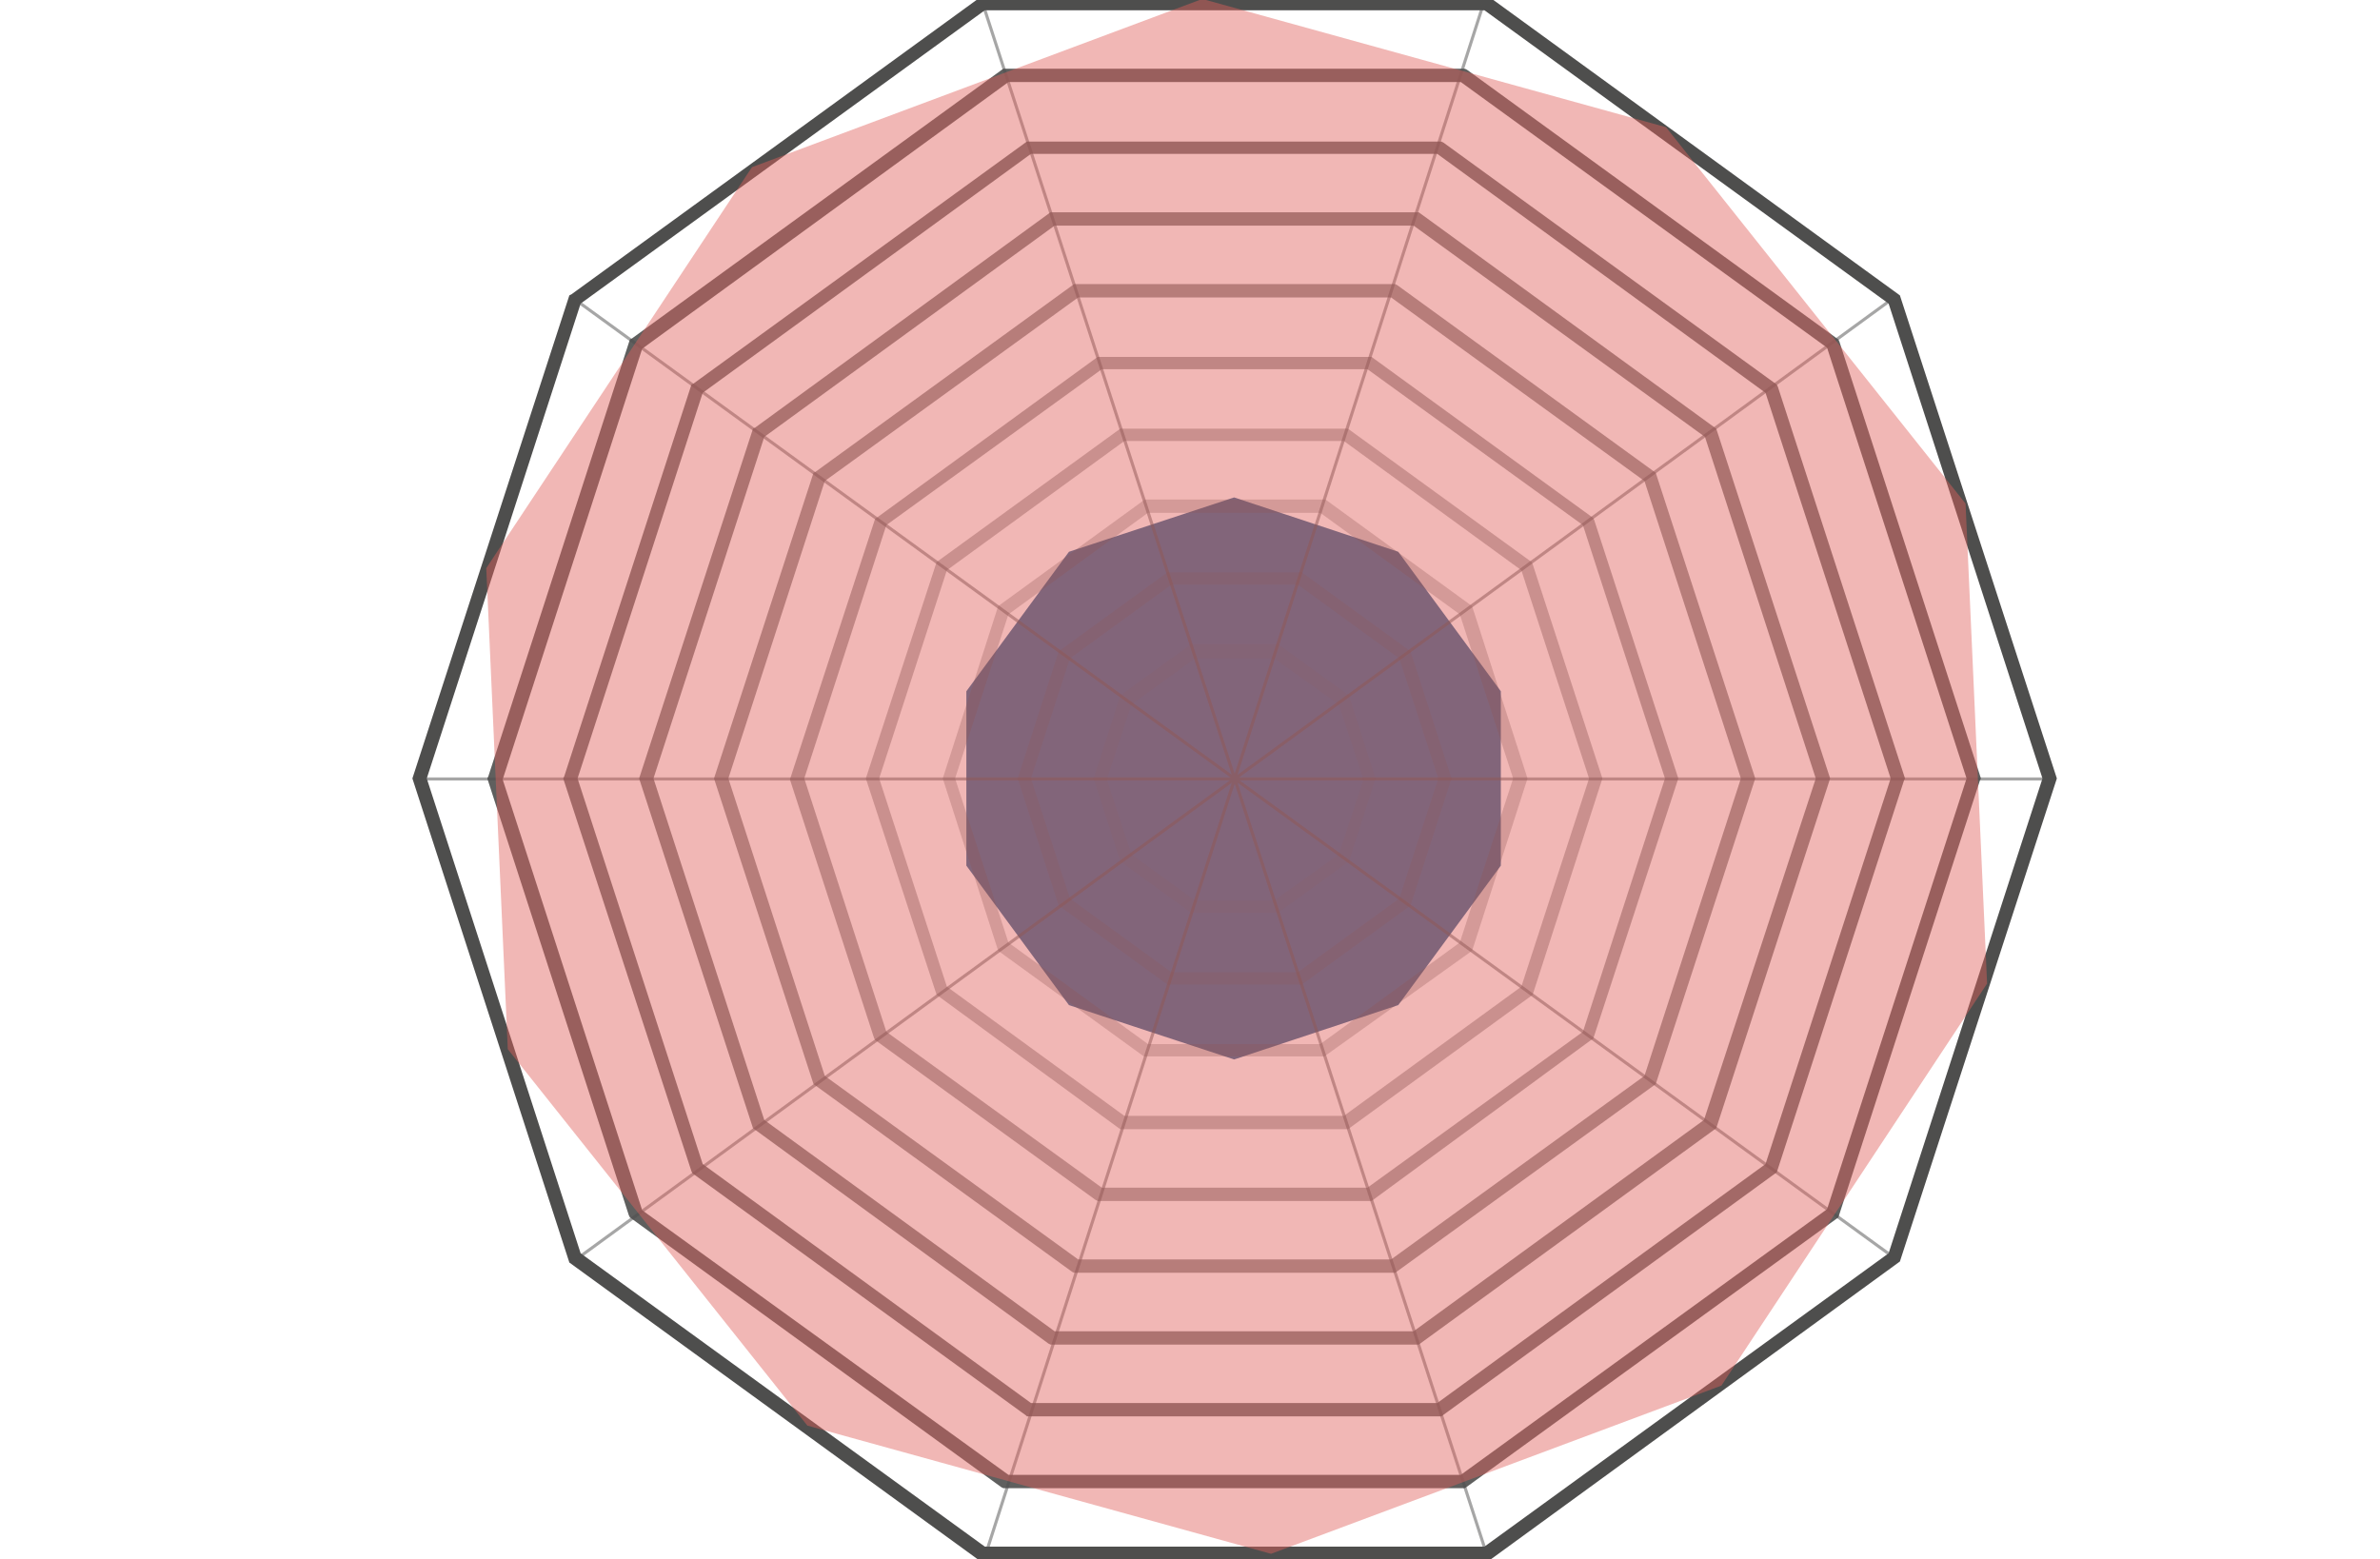
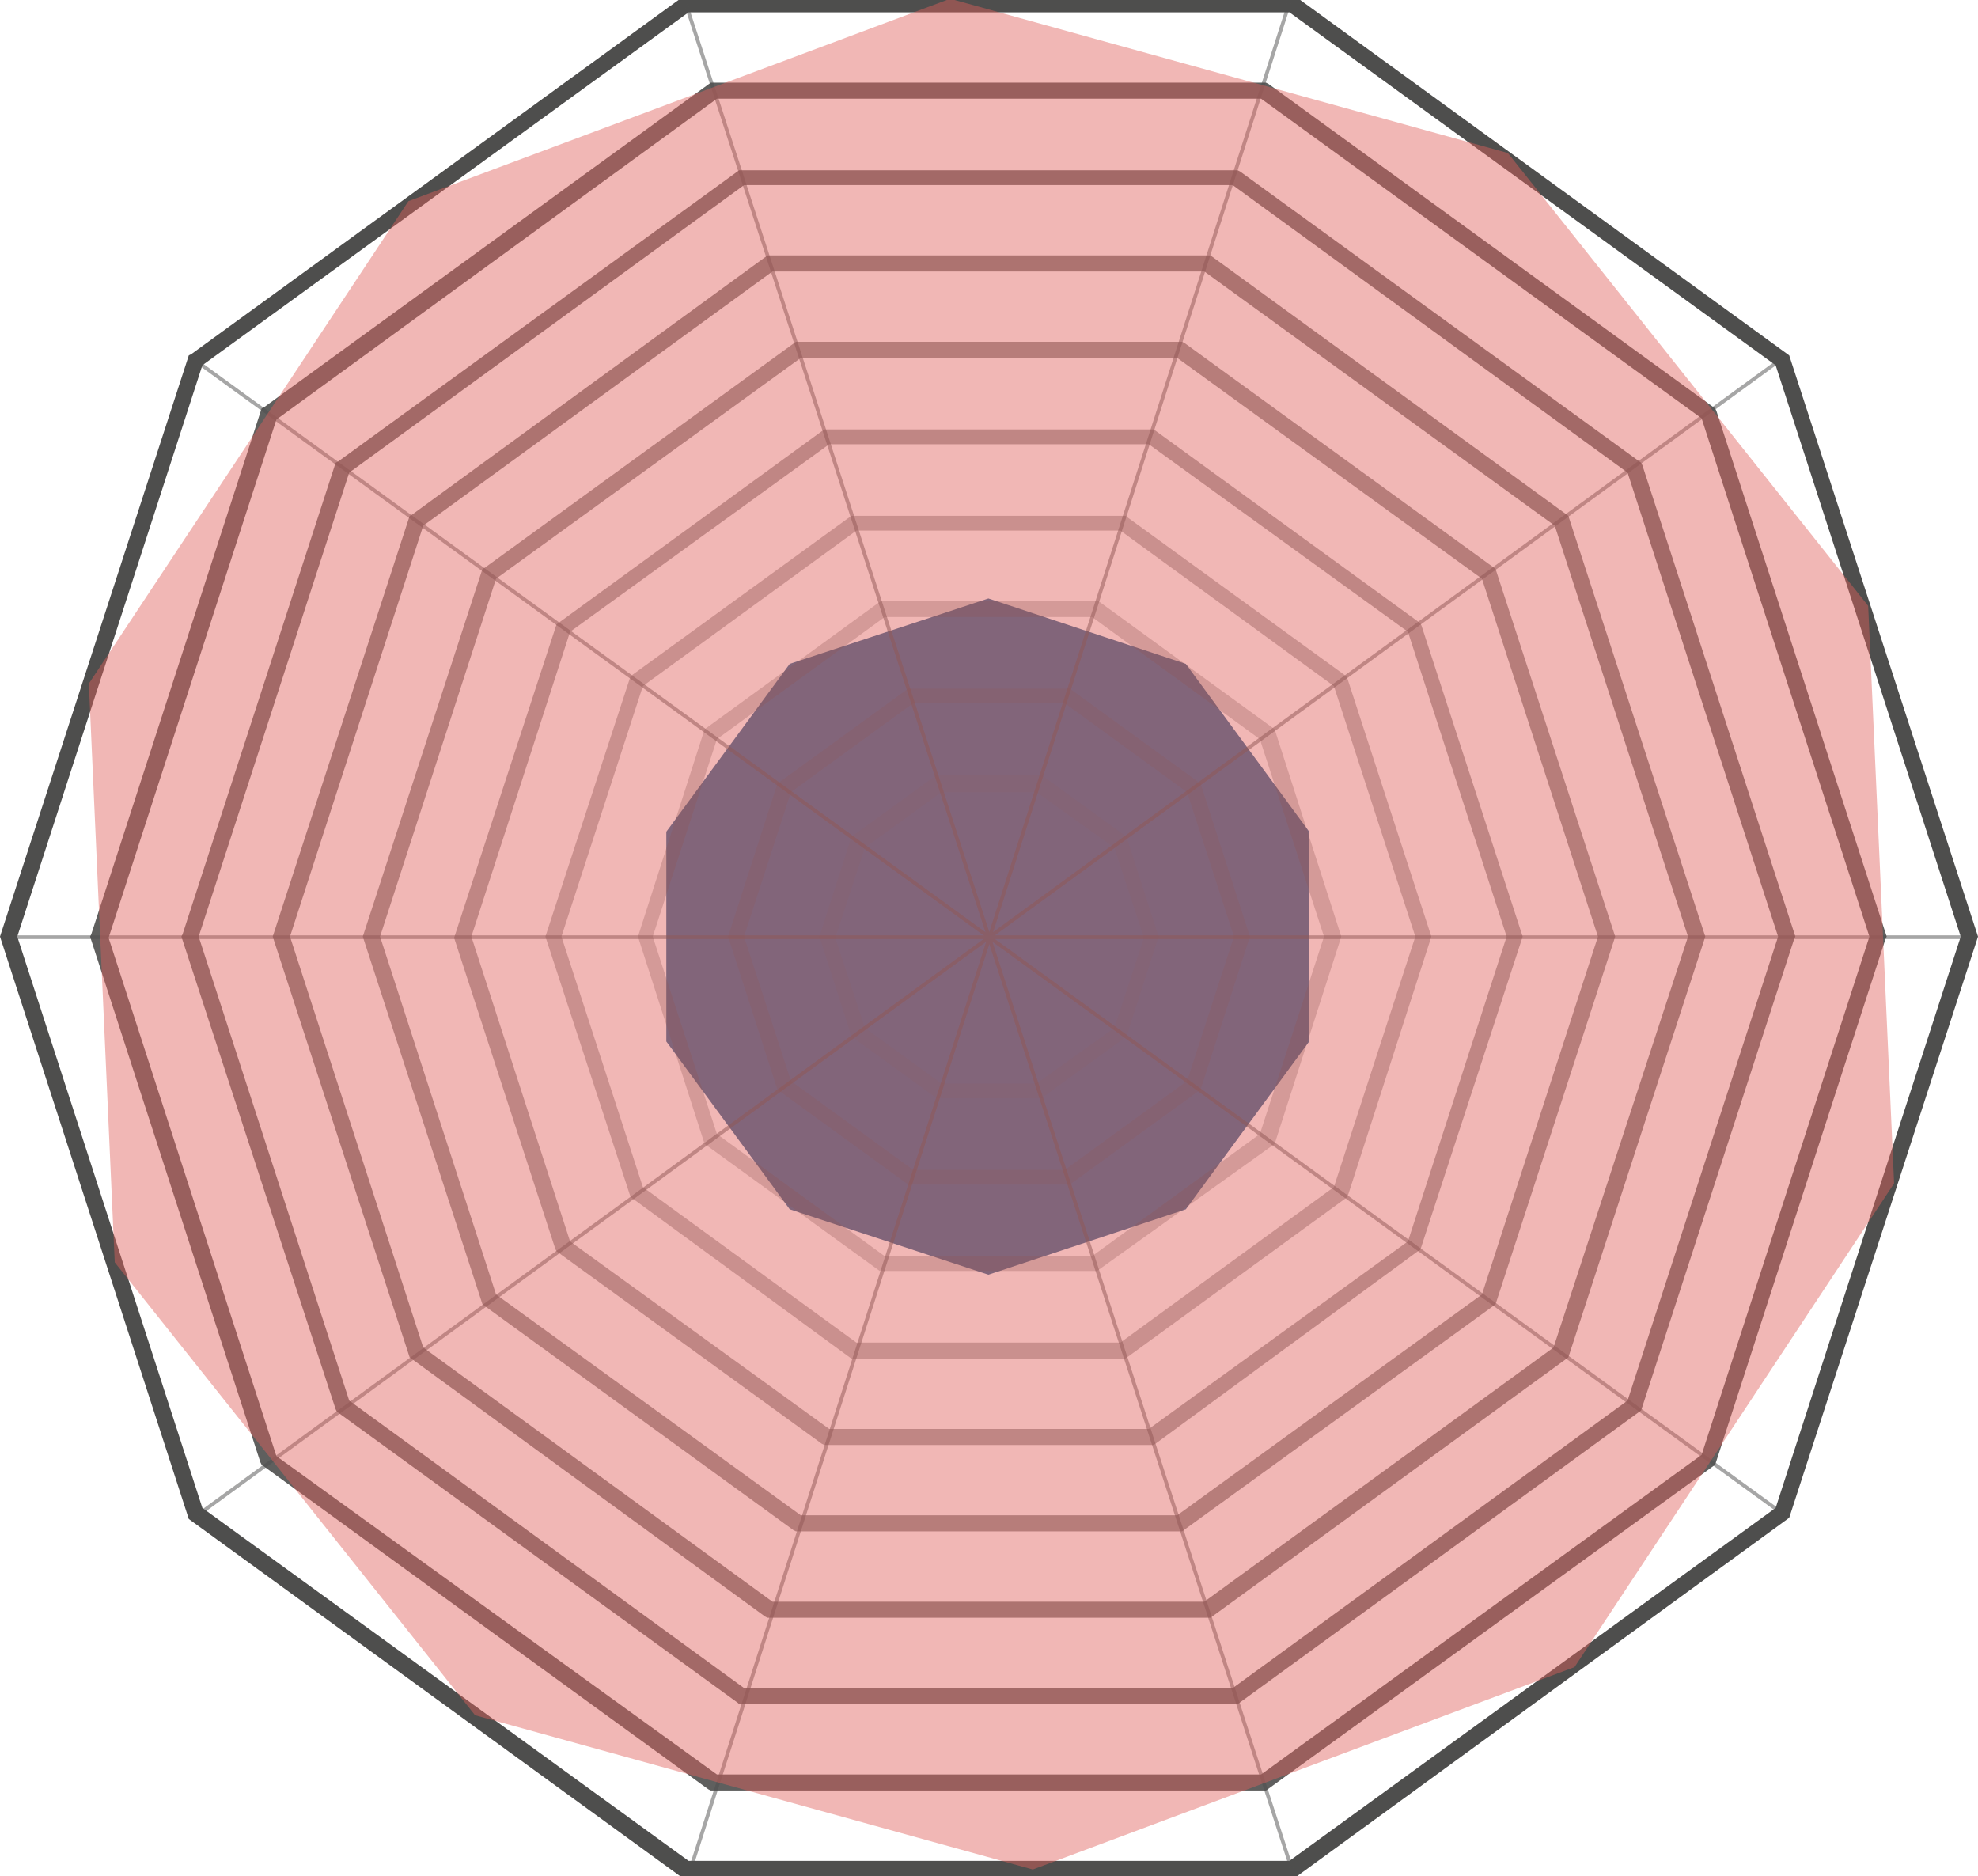
- <svg xmlns="http://www.w3.org/2000/svg" version="1.1" id="camembert_1_" x="0px" y="0px" viewBox="0 0 232 152" style="enable-background:new 0 0 232 152;" xml:space="preserve">
+ <svg xmlns="http://www.w3.org/2000/svg" version="1.1" id="camembert_1_" x="0px" y="0px" viewBox="0 0 160.3 152" style="enable-background:new 0 0 160.3 152;" xml:space="preserve">
  <style type="text/css">
	.st0{fill:#356A94;}
	.st1{fill:#4E4E4D;}
- 	.st2{opacity:0.9;fill:#4E4E4D;}
- 	.st3{opacity:0.8;fill:#4E4E4D;}
- 	.st4{opacity:0.7;fill:#4E4E4D;}
- 	.st5{opacity:0.6;fill:#4E4E4D;}
- 	.st6{opacity:0.5;fill:#4E4E4D;}
- 	.st7{opacity:0.4;fill:#4E4E4D;}
- 	.st8{opacity:0.3;fill:#4E4E4D;}
- 	.st9{opacity:0.2;fill:#4E4E4D;}
- 	.st10{opacity:0.1;fill:#4E4E4D;}
+ 	.st2{opacity:0.9;fill:#4E4E4D;enable-background:new    ;}
+ 	.st3{opacity:0.8;fill:#4E4E4D;enable-background:new    ;}
+ 	.st4{opacity:0.7;fill:#4E4E4D;enable-background:new    ;}
+ 	.st5{opacity:0.6;fill:#4E4E4D;enable-background:new    ;}
+ 	.st6{opacity:0.5;fill:#4E4E4D;enable-background:new    ;}
+ 	.st7{opacity:0.4;fill:#4E4E4D;enable-background:new    ;}
+ 	.st8{opacity:0.3;fill:#4E4E4D;enable-background:new    ;}
+ 	.st9{opacity:0.2;fill:#4E4E4D;enable-background:new    ;}
+ 	.st10{opacity:0.1;fill:#4E4E4D;enable-background:new    ;}
	.st11{opacity:0.5;}
- 	.st12{opacity:0.45;fill:#E0605B;}
+ 	.st12{opacity:0.45;fill:#E0605B;enable-background:new    ;}
</style>
-   <polygon id="Rond_x5F_Bleu_1_" class="st0" points="146.3,67.4 136.3,53.8 120.3,48.5 104.2,53.8 94.2,67.4 94.2,84.4 104.2,98   120.3,103.3 136.3,98 146.3,84.4 " />
+   <polygon id="Rond_x5F_Bleu_1_" class="st0" points="106.1,67.4 96.1,53.8 80.1,48.5 64,53.8 54,67.4 54,84.4 64,98 80.1,103.3   96.1,98 106.1,84.4 " />
  <g id="Toile_arraigné_1_">
-     <path class="st1" d="M145.1,152.2H95.6l-0.2-0.1l-39.9-29L40.2,75.9l15.3-47.1l0.2-0.1l39.9-29h49.5l0.2,0.1l39.9,29l15.3,47.1   L185.2,123L145.1,152.2z M96,150.8h48.7l39.4-28.6l15-46.3l-15-46.3L144.7,1H96L56.6,29.6l-15,46.3l15,46.3L96,150.8z" />
-     <path class="st2" d="M142.8,145.1h-45l-0.2-0.1l-36.2-26.3l-0.1-0.2L47.5,75.9l0.1-0.2l13.8-42.6l0.2-0.1L97.8,6.7h45l0.2,0.1   l36.2,26.3l0.1,0.2l13.8,42.6l-0.1,0.2l-13.8,42.6L142.8,145.1z M98.3,143.8h44.1l35.7-25.9l13.6-42l-13.6-42L142.4,8H98.3L62.6,34   l-13.6,42l13.6,42L98.3,143.8z" />
-     <path class="st3" d="M140.5,138.1h-40.4L100,138l-32.5-23.6l-0.1-0.2L54.9,75.9l0.1-0.2l12.4-38.2l0.2-0.1l32.5-23.6h40.4l0.2,0.1   l32.5,23.6l0.1,0.2l12.4,38.2l-0.1,0.2l-12.4,38.2L140.5,138.1z M100.5,136.8h39.6l32-23.3l12.2-37.6l-12.2-37.6l-32-23.3h-39.6   l-32,23.3L56.3,75.9l12.2,37.6L100.5,136.8z" />
-     <path class="st4" d="M138.3,131.1h-35.9l-0.2-0.1l-28.8-21L62.3,75.9l11.1-34.1l0.2-0.1l28.8-21h35.9l29,21.1l11.1,34.1L167.3,110   L138.3,131.1z M102.8,129.8h35l28.3-20.6L177,75.9l-10.8-33.3L137.8,22h-35L74.5,42.6L63.7,75.9l10.8,33.3L102.8,129.8z" />
-     <path class="st5" d="M136,124.1h-31.3l-0.2-0.1l-25.2-18.3l-9.7-29.8l9.7-29.8l0.2-0.1l25.2-18.3H136l0.2,0.1l25.2,18.3l9.7,29.8   l-9.7,29.8L136,124.1z M105.1,122.8h30.5l24.7-17.9l9.4-29l-9.4-29L135.6,29h-30.5L80.4,46.9l-9.4,29l9.4,29L105.1,122.8z" />
-     <path class="st6" d="M133.7,117.1H107l-0.2-0.1l-21.5-15.6l-0.1-0.2l-8.2-25.2l8.3-25.4L107,34.8h26.7l21.6,15.7l0.1,0.2l8.2,25.2   l-8.3,25.4l-0.2,0.1L133.7,117.1z M107.4,115.8h25.9l21-15.2l8-24.7l-8-24.7l-21-15.2h-25.9l-21,15.2l-8,24.7l8,24.7L107.4,115.8z" />
-     <path class="st7" d="M131.4,110.1h-22.2L91.3,97l-6.9-21.1l6.9-21.1l17.9-13h22.2l17.9,13l0.1,0.2l6.8,20.9L149.4,97L131.4,110.1z    M109.6,108.8H131l17.3-12.6l6.6-20.3l-6.6-20.3L131,43h-21.4L92.3,55.6l-6.6,20.3l6.6,20.3L109.6,108.8z" />
-     <path class="st8" d="M129.1,103h-17.6L97.3,92.7l-5.4-16.8l5.4-16.8l14.3-10.4h17.6l14.3,10.4l5.4,16.8l-5.4,16.8L129.1,103z    M111.9,101.8h16.8l13.6-9.9l5.2-16l-5.2-16L128.7,50h-16.8l-13.6,9.9l-5.2,16l5.2,16L111.9,101.8z" />
-     <path class="st9" d="M126.9,96h-13.1l-10.6-7.7l-4-12.4l4-12.4l10.6-7.7h13.1l10.6,7.7l4,12.4l-4,12.4L126.9,96z M114.2,94.8h12.3   l9.9-7.2l3.8-11.7l-3.8-11.7l-9.9-7.2h-12.3l-9.9,7.2l-3.8,11.7l3.8,11.7L114.2,94.8z" />
-     <path class="st10" d="M124.6,89h-8.5l-6.9-5l-2.6-8.1l2.6-8.1l6.9-5h8.5l6.9,5l2.6,8.1l-2.6,8.1L124.6,89z M116.5,87.8h7.7l6.3-4.5   l2.4-7.3l-2.4-7.3l-6.3-4.5h-7.7l-6.2,4.5l-2.4,7.3l2.4,7.3L116.5,87.8z" />
+     <path class="st1" d="M104.9,152.2H55.4l-0.2-0.1l-39.9-29L0,75.9l15.3-47.1l0.2-0.1l39.9-29h49.5l0.2,0.1l39.9,29l15.3,47.1   L145,123L104.9,152.2z M55.8,150.8h48.7l39.4-28.6l15-46.3l-15-46.3L104.5,1H55.8L16.4,29.6l-15,46.3l15,46.3L55.8,150.8z" />
+     <path class="st2" d="M102.6,145.1h-45l-0.2-0.1l-36.2-26.3l-0.1-0.2L7.3,75.9l0.1-0.2l13.8-42.6l0.2-0.1L57.6,6.7h45l0.2,0.1   L139,33.1l0.1,0.2l13.8,42.6l-0.1,0.2L139,118.7L102.6,145.1z M58.1,143.8h44.1l35.7-25.9l13.6-42l-13.6-42L102.2,8H58.1L22.4,34   L8.8,76l13.6,42L58.1,143.8z" />
+     <path class="st3" d="M100.3,138.1H59.9l-0.1-0.1l-32.5-23.6l-0.1-0.2L14.7,75.9l0.1-0.2l12.4-38.2l0.2-0.1l32.5-23.6h40.4l0.2,0.1   L133,37.5l0.1,0.2l12.4,38.2l-0.1,0.2L133,114.3L100.3,138.1z M60.3,136.8h39.6l32-23.3l12.2-37.6l-12.2-37.6L99.9,15H60.3   l-32,23.3L16.1,75.9l12.2,37.6L60.3,136.8z" />
+     <path class="st4" d="M98.1,131.1H62.2L62,131l-28.8-21L22.1,75.9l11.1-34.1l0.2-0.1l28.8-21h35.9l29,21.1l11.1,34.1L127.1,110   L98.1,131.1z M62.6,129.8h35l28.3-20.6l10.9-33.3L126,42.6L97.6,22h-35L34.3,42.6L23.5,75.9l10.8,33.3L62.6,129.8z" />
+     <path class="st5" d="M95.8,124.1H64.5l-0.2-0.1l-25.2-18.3l-9.7-29.8l9.7-29.8l0.2-0.1l25.2-18.3h31.3l0.2,0.1l25.2,18.3l9.7,29.8   l-9.7,29.8L95.8,124.1z M64.9,122.8h30.5l24.7-17.9l9.4-29l-9.4-29L95.4,29H64.9L40.2,46.9l-9.4,29l9.4,29L64.9,122.8z" />
+     <path class="st6" d="M93.5,117.1H66.8l-0.2-0.1l-21.5-15.6l-0.1-0.2L36.8,76l8.3-25.4l21.7-15.8h26.7l21.6,15.7l0.1,0.2l8.2,25.2   l-8.3,25.4l-0.2,0.1L93.5,117.1z M67.2,115.8h25.9l21-15.2l8-24.7l-8-24.7L93.1,36H67.2l-21,15.2l-8,24.7l8,24.7L67.2,115.8z" />
+     <path class="st7" d="M91.2,110.1H69L51.1,97l-6.9-21.1l6.9-21.1l17.9-13h22.2l17.9,13l0.1,0.2l6.8,20.9L109.2,97L91.2,110.1z    M69.4,108.8h21.4l17.3-12.6l6.6-20.3l-6.6-20.3L90.8,43H69.4L52.1,55.6l-6.6,20.3l6.6,20.3L69.4,108.8z" />
+     <path class="st8" d="M88.9,103H71.3L57.1,92.7l-5.4-16.8l5.4-16.8l14.3-10.4H89l14.3,10.4l5.4,16.8l-5.4,16.8L88.9,103z    M71.7,101.8h16.8l13.6-9.9l5.2-16l-5.2-16L88.5,50H71.7l-13.6,9.9l-5.2,16l5.2,16L71.7,101.8z" />
+     <path class="st9" d="M86.7,96H73.6L63,88.3l-4-12.4l4-12.4l10.6-7.7h13.1l10.6,7.7l4,12.4l-4,12.4L86.7,96z M74,94.8h12.3l9.9-7.2   l3.8-11.7l-3.8-11.7L86.3,57H74l-9.9,7.2l-3.8,11.7l3.8,11.7L74,94.8z" />
+     <path class="st10" d="M84.4,89h-8.5L69,84l-2.6-8.1l2.6-8.1l6.9-5h8.5l6.9,5l2.6,8.1L91.3,84L84.4,89z M76.3,87.8H84l6.3-4.5   l2.4-7.3l-2.4-7.3L84,64.2h-7.7l-6.2,4.5L67.7,76l2.4,7.3L76.3,87.8z" />
  </g>
  <g id="Toile_x5F_dessus_1_" class="st11">
-     <rect x="120.2" y="-3.5" transform="matrix(0.9511 -0.309 0.309 0.9511 -17.5726 40.9006)" class="st1" width="0.3" height="158.9" />
-     <rect x="40.9" y="75.8" transform="matrix(0.8077 -0.5896 0.5896 0.8077 -21.6253 85.5438)" class="st1" width="158.9" height="0.3" />
-     <rect x="40.9" y="75.8" class="st1" width="158.9" height="0.3" />
-     <rect x="40.9" y="75.8" transform="matrix(0.3056 -0.9522 0.9522 0.3056 11.263 167.2944)" class="st1" width="158.9" height="0.3" />
-     <rect x="120.2" y="-3.5" transform="matrix(0.5878 -0.809 0.809 0.5878 -11.8217 128.6488)" class="st1" width="0.3" height="158.9" />
+     <rect x="80" y="-3.5" transform="matrix(0.9511 -0.309 0.309 0.9511 -19.5446 28.4853)" class="st1" width="0.3" height="158.9" />
+     <rect x="0.7" y="75.8" transform="matrix(0.8077 -0.5896 0.5896 0.8077 -29.353 61.8647)" class="st1" width="158.9" height="0.3" />
+     <rect x="0.7" y="75.8" class="st1" width="158.9" height="0.3" />
+     <rect x="0.7" y="75.8" transform="matrix(0.3056 -0.9522 0.9522 0.3056 -16.6112 129.0379)" class="st1" width="158.9" height="0.3" />
+     <rect x="80" y="-3.5" transform="matrix(0.5878 -0.809 0.809 0.5878 -28.3837 96.1504)" class="st1" width="0.3" height="158.9" />
  </g>
-   <polygon id="Rond_x5F_rouge" class="st12" points="191.6,49.1 162.4,12.4 117.2,-0.1 73.3,16.3 47.4,55.4 49.5,102.3 78.7,139   123.9,151.5 167.8,135.1 193.7,95.9 " />
+   <polygon id="Rond_x5F_rouge" class="st12" points="151.4,49.1 122.2,12.4 77,-0.1 33.1,16.3 7.2,55.4 9.3,102.3 38.5,139   83.7,151.5 127.6,135.1 153.5,95.9 " />
</svg>
